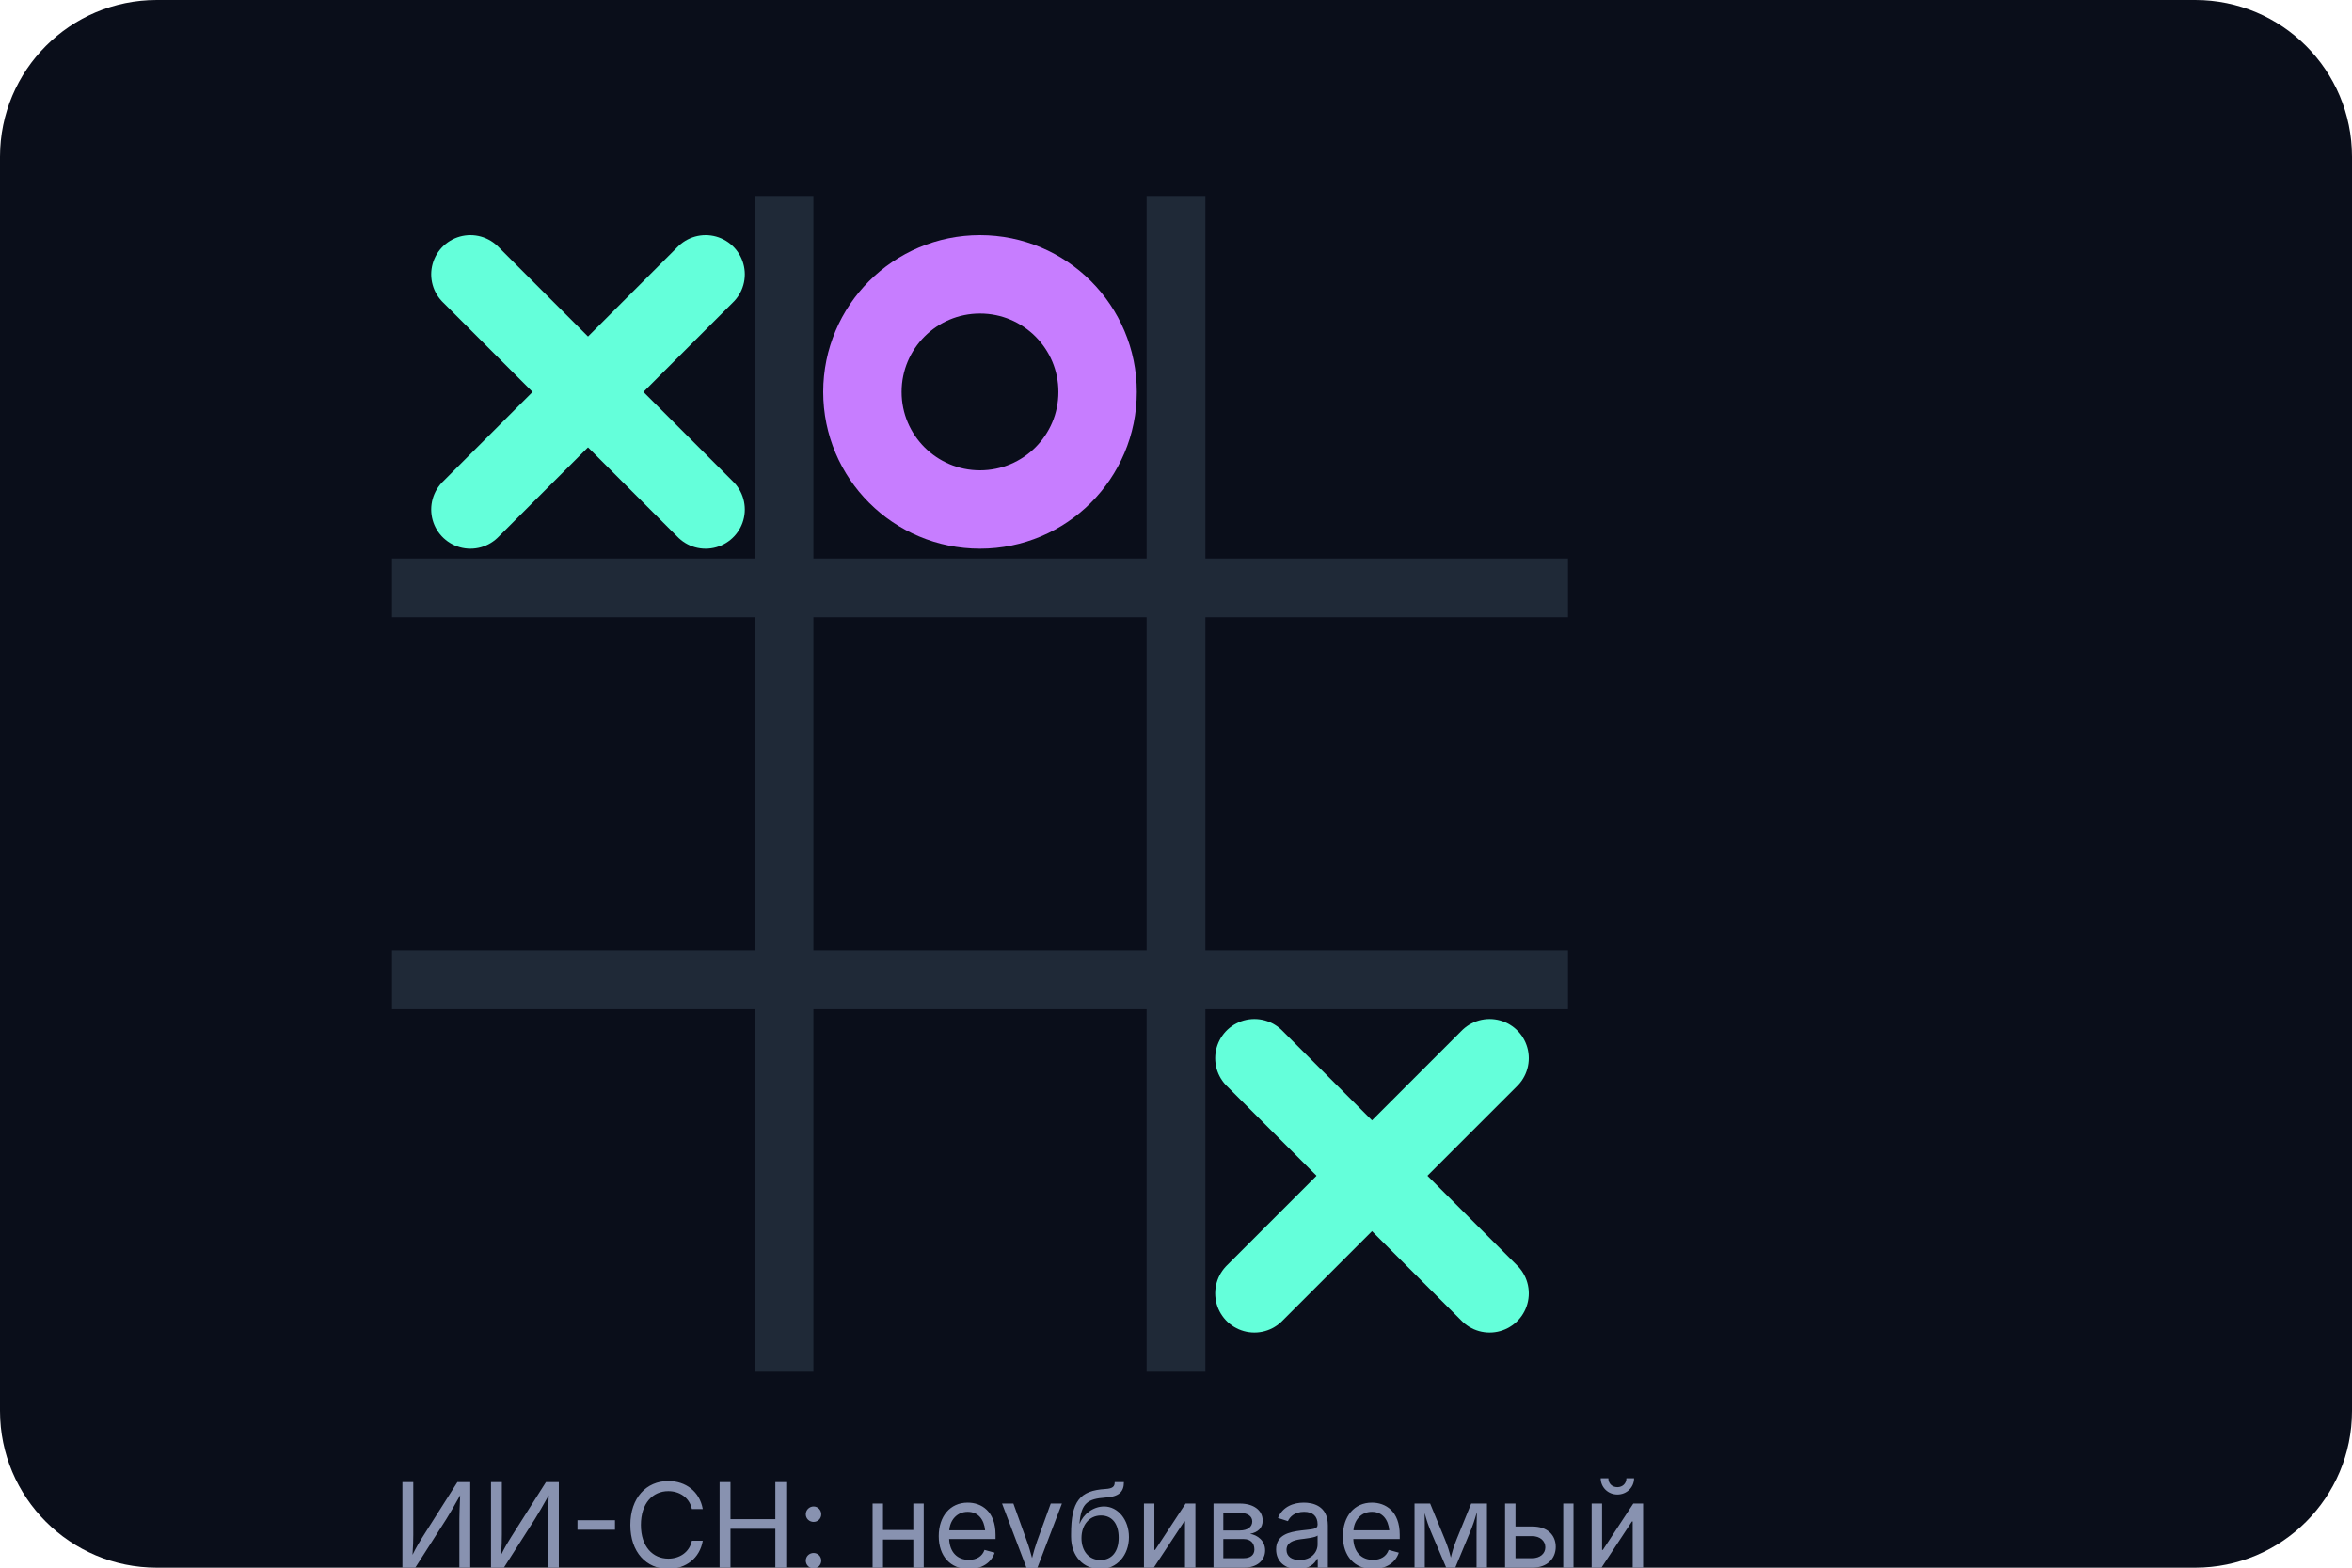
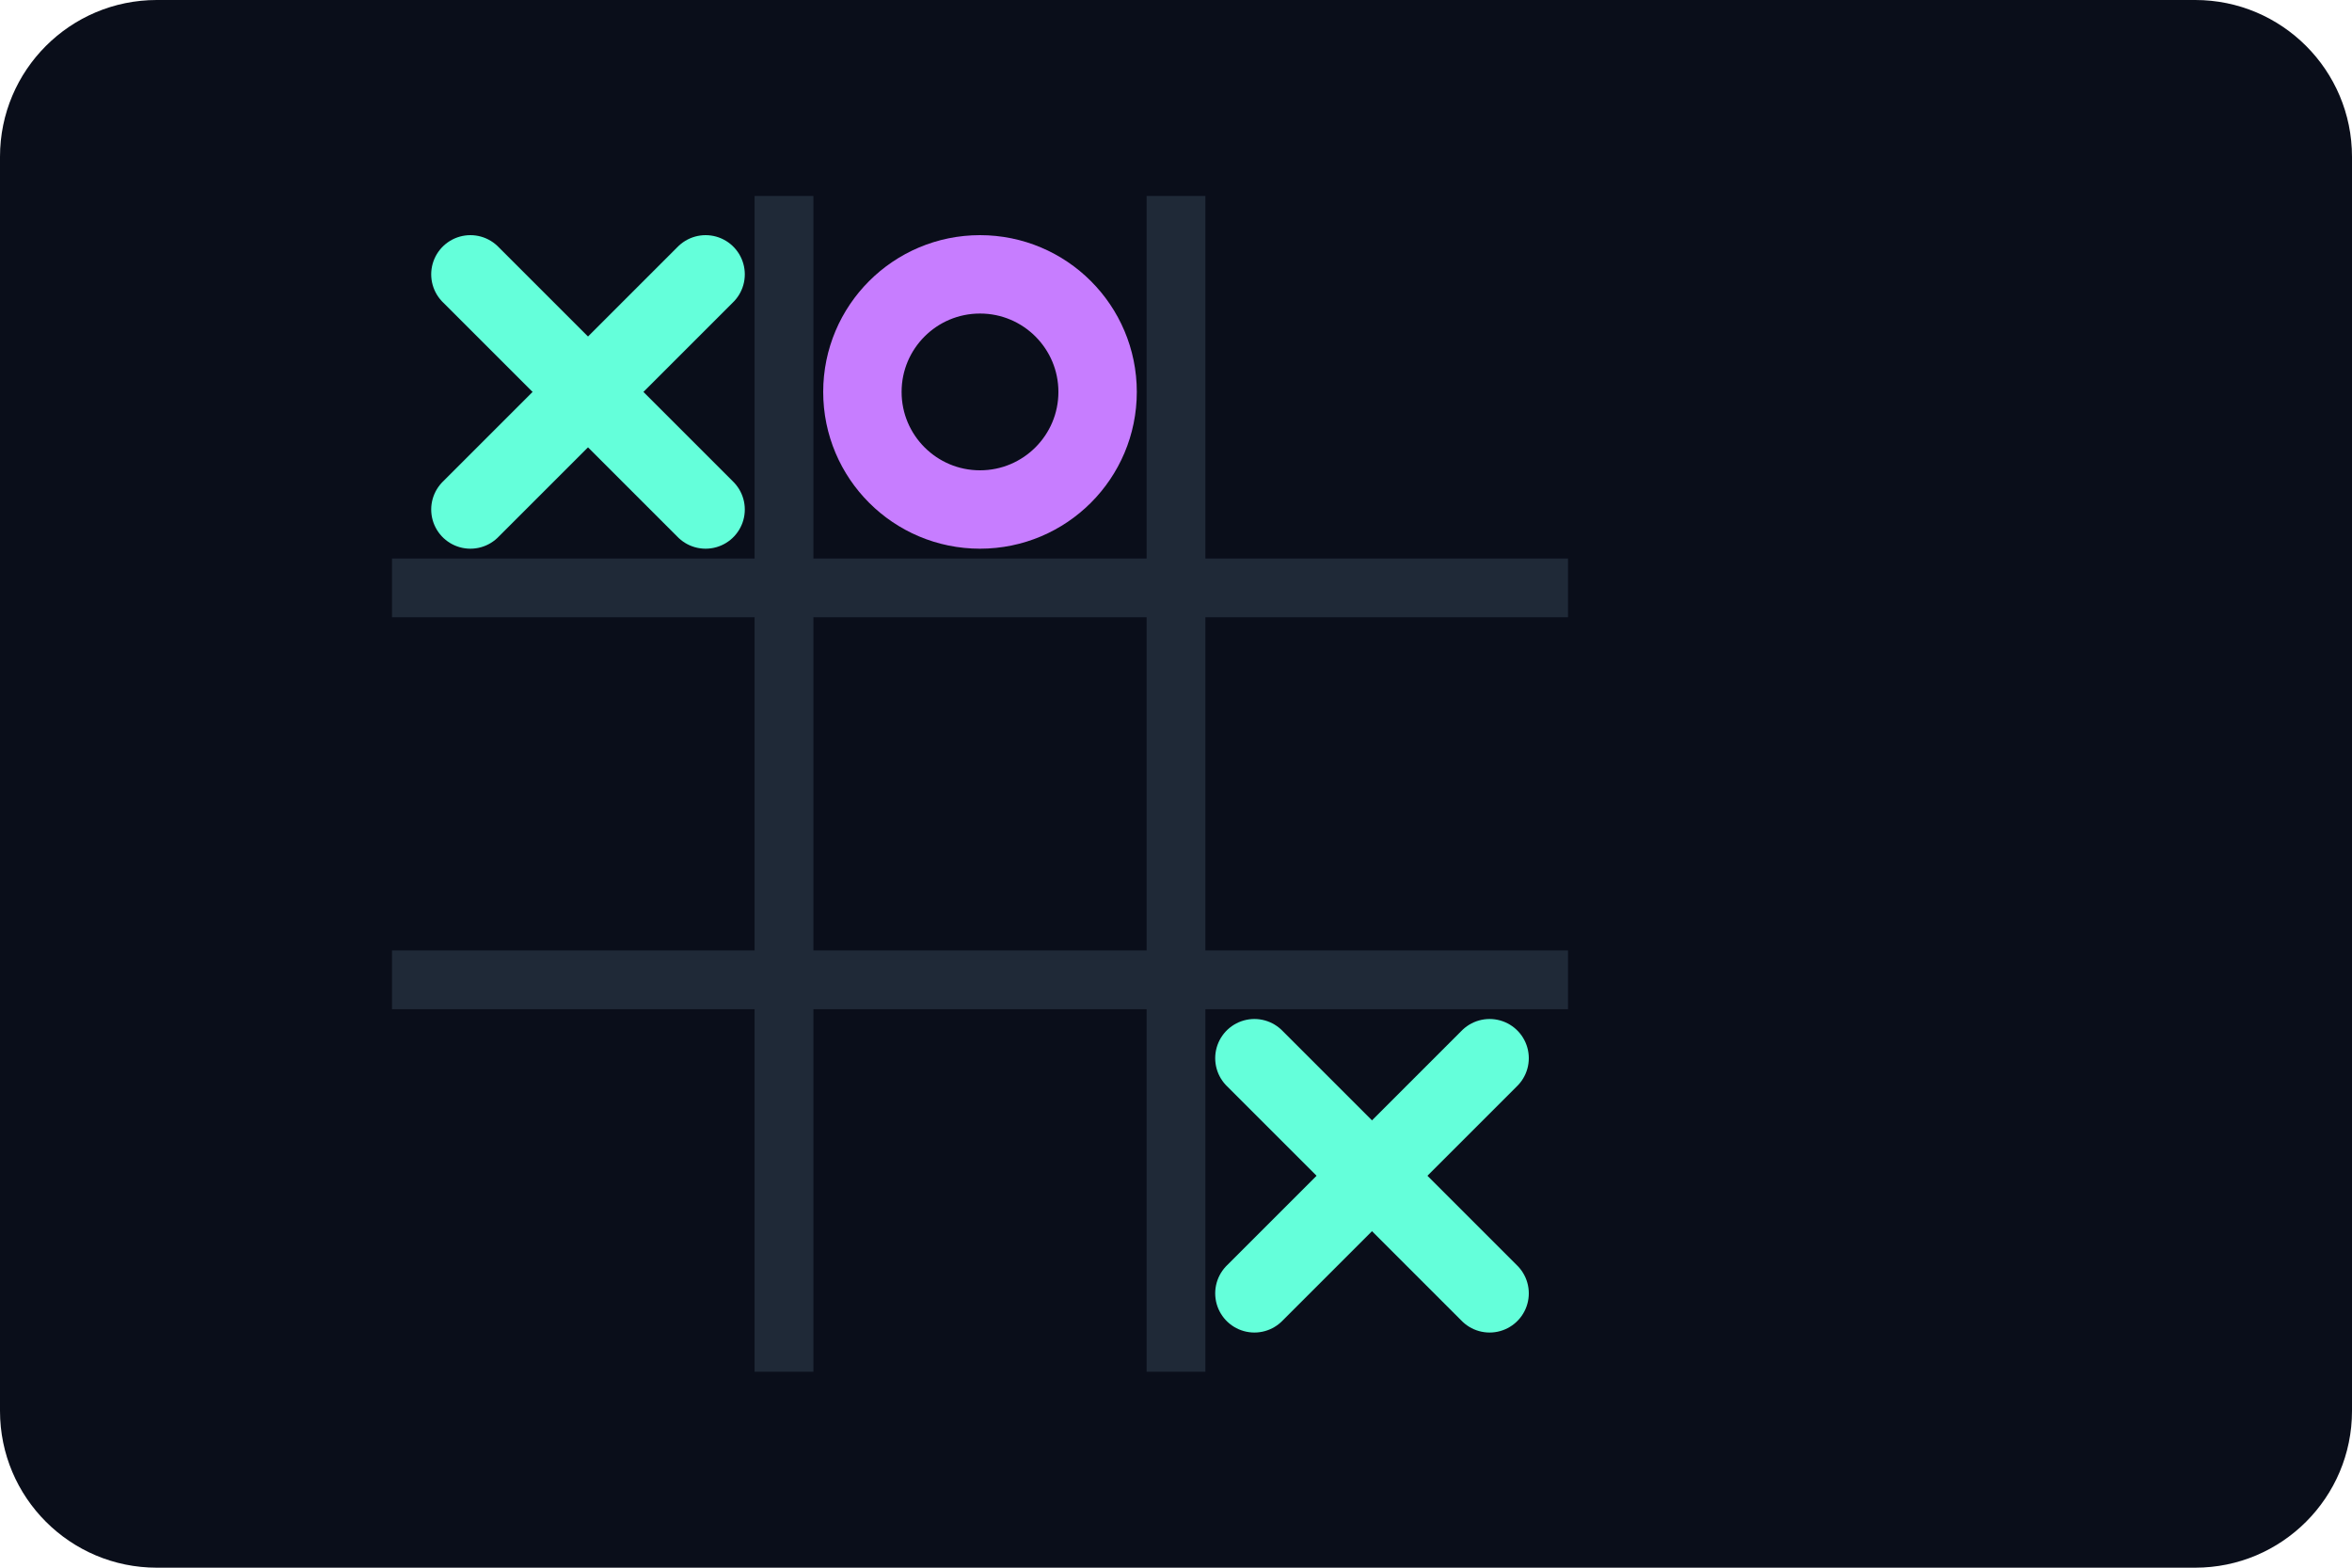
<svg xmlns="http://www.w3.org/2000/svg" viewBox="0 0 240 160">
  <rect width="240" height="160" rx="16" fill="#0a0e1a" />
  <g transform="translate(40,20)">
    <g stroke="#1f2937" stroke-width="6">
      <line x1="40" y1="0" x2="40" y2="120" />
      <line x1="80" y1="0" x2="80" y2="120" />
      <line x1="0" y1="40" x2="120" y2="40" />
      <line x1="0" y1="80" x2="120" y2="80" />
    </g>
    <g stroke="#64ffda" stroke-width="8" stroke-linecap="round">
      <line x1="8" y1="8" x2="32" y2="32" />
      <line x1="32" y1="8" x2="8" y2="32" />
      <circle cx="60" cy="20" r="12" fill="none" stroke="#c77dff" />
      <line x1="88" y1="88" x2="112" y2="112" />
      <line x1="112" y1="88" x2="88" y2="112" />
    </g>
-     <text x="0" y="140" fill="#8892b0" font-family="Inter, system-ui, Arial" font-size="12">ИИ-СН: неубиваемый</text>
  </g>
</svg>
